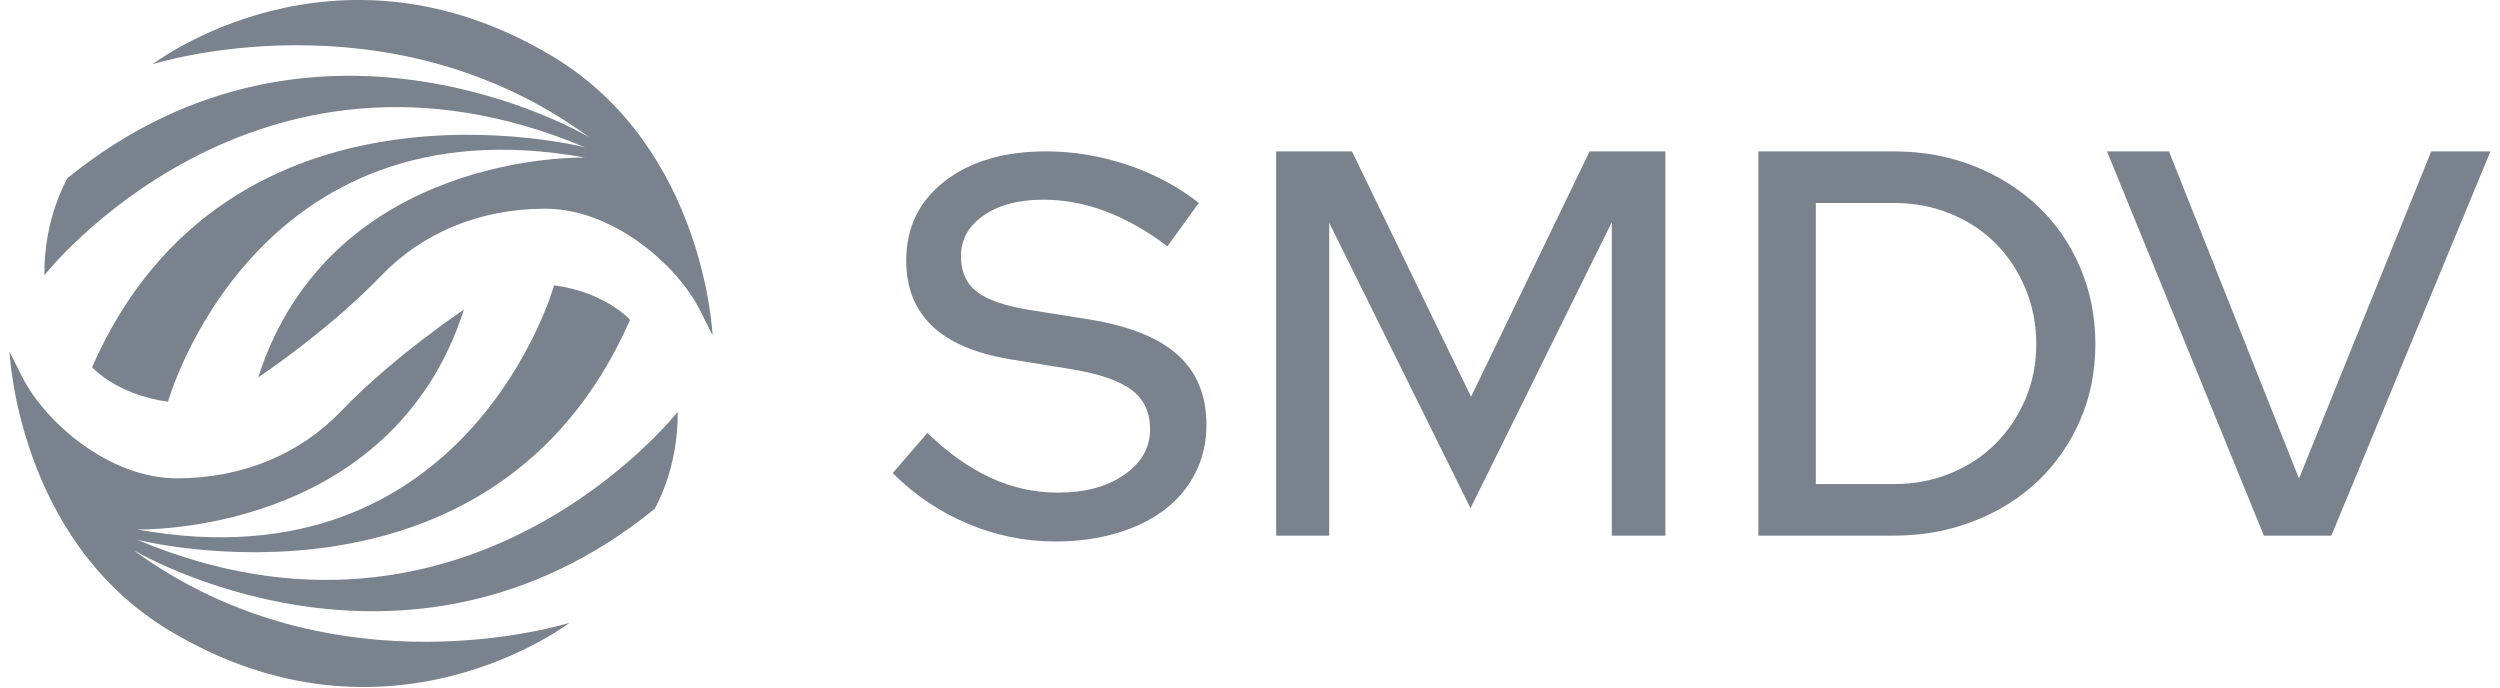
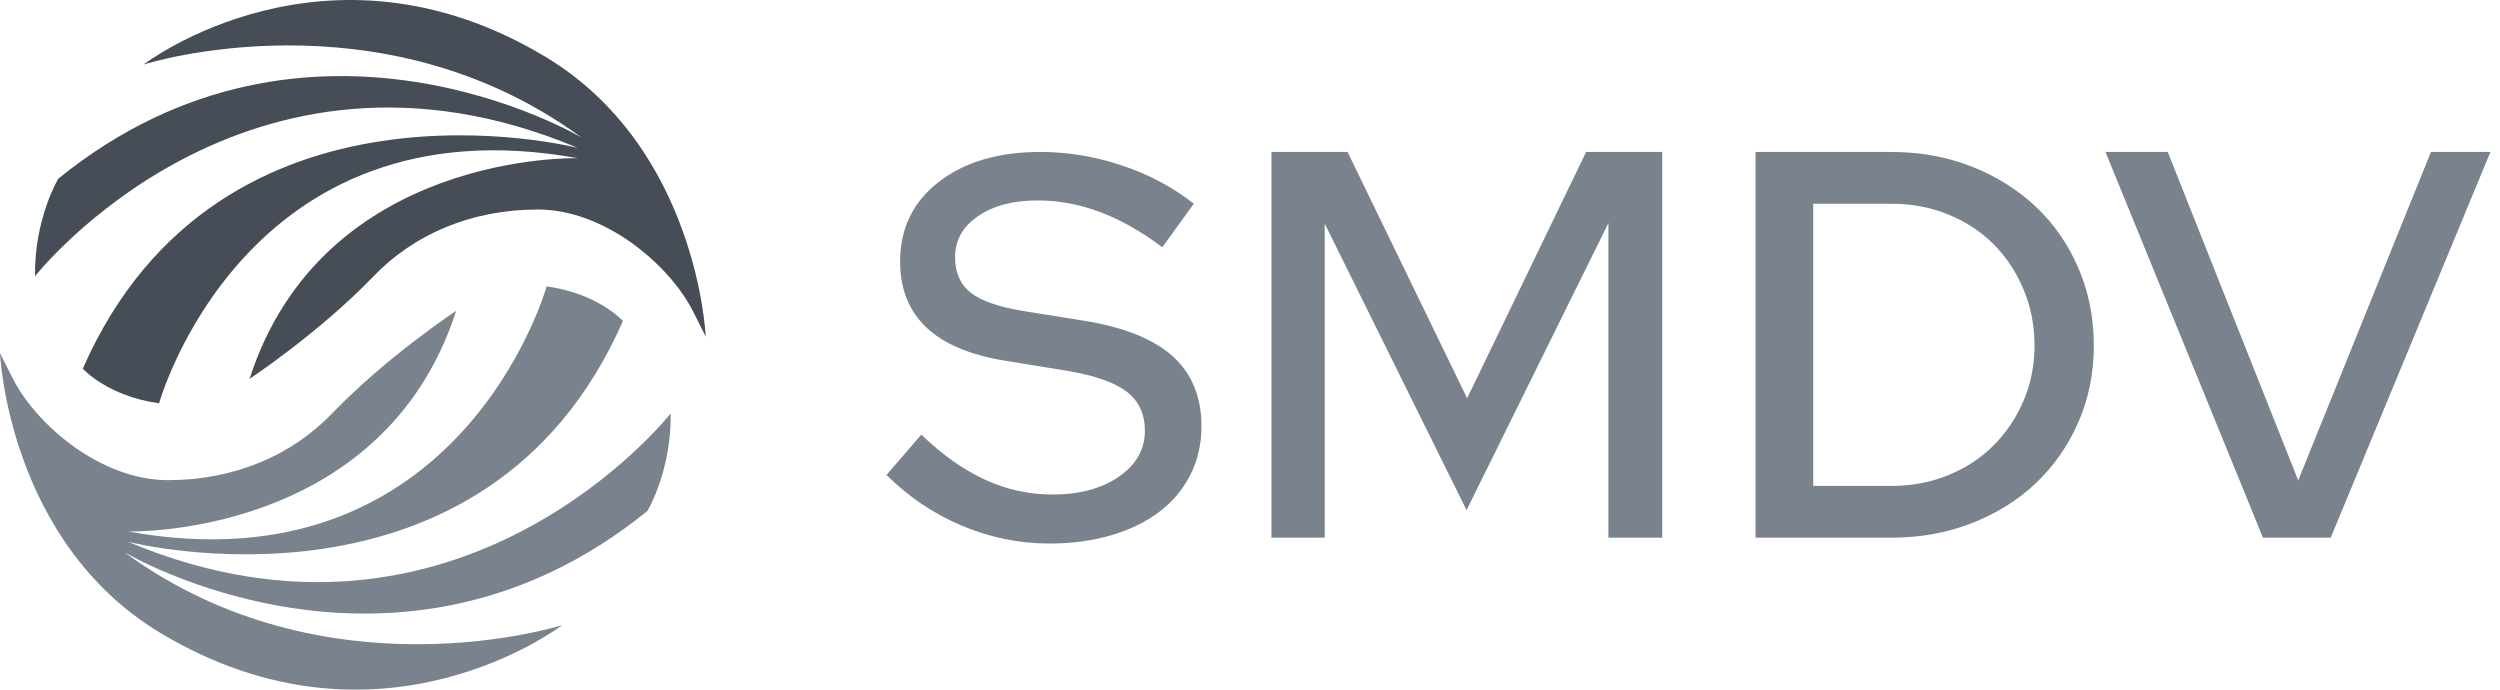
- <svg xmlns="http://www.w3.org/2000/svg" width="131" height="36" viewBox="0 0 131 36" fill="none">
-   <path fill-rule="evenodd" clip-rule="evenodd" d="M46.776 24.791L48.594 22.687C49.673 23.73 50.775 24.511 51.901 25.032C53.028 25.554 54.206 25.814 55.437 25.814C56.856 25.814 58.016 25.502 58.915 24.876C59.814 24.251 60.264 23.455 60.264 22.488C60.264 21.616 59.951 20.939 59.327 20.455C58.702 19.972 57.67 19.607 56.232 19.361L52.91 18.821C51.092 18.517 49.734 17.935 48.835 17.072C47.936 16.21 47.486 15.068 47.486 13.647C47.486 11.922 48.158 10.538 49.502 9.496C50.846 8.453 52.616 7.932 54.812 7.932C56.232 7.932 57.642 8.164 59.043 8.629C60.444 9.093 61.702 9.761 62.819 10.633L61.172 12.907C60.093 12.092 59.014 11.481 57.935 11.074C56.856 10.666 55.768 10.463 54.67 10.463C53.383 10.463 52.342 10.737 51.547 11.287C50.752 11.837 50.354 12.547 50.354 13.419C50.354 14.234 50.629 14.855 51.178 15.281C51.726 15.708 52.635 16.025 53.903 16.234L57.112 16.745C59.194 17.087 60.732 17.707 61.726 18.608C62.72 19.508 63.217 20.725 63.217 22.261C63.217 23.17 63.027 24.004 62.649 24.762C62.27 25.52 61.735 26.165 61.044 26.696C60.353 27.226 59.516 27.639 58.532 27.932C57.547 28.226 56.468 28.373 55.295 28.373C53.705 28.373 52.171 28.06 50.695 27.435C49.218 26.809 47.912 25.928 46.776 24.791Z" fill="#7A828D" />
-   <path fill-rule="evenodd" clip-rule="evenodd" d="M77.055 26.63L69.651 11.672V28.068H66.87V7.932H70.842L77.083 20.79L83.296 7.932H87.268V28.068H84.459V11.643L77.055 26.63Z" fill="#7A828D" />
-   <path fill-rule="evenodd" clip-rule="evenodd" d="M92.139 28.068V7.932H99.22C100.729 7.932 102.129 8.186 103.419 8.694C104.709 9.203 105.827 9.903 106.773 10.794C107.719 11.686 108.46 12.755 108.995 14.002C109.529 15.248 109.797 16.591 109.797 18.029C109.797 19.467 109.529 20.8 108.995 22.027C108.46 23.255 107.724 24.314 106.787 25.206C105.851 26.097 104.733 26.797 103.434 27.305C102.134 27.814 100.729 28.068 99.22 28.068H92.139ZM99.277 10.636H95.149V25.364H99.277C100.309 25.364 101.284 25.177 102.201 24.803C103.118 24.429 103.907 23.911 104.566 23.25C105.225 22.588 105.746 21.811 106.128 20.92C106.51 20.028 106.701 19.064 106.701 18.029C106.701 16.993 106.51 16.02 106.128 15.109C105.746 14.198 105.225 13.412 104.566 12.751C103.907 12.089 103.118 11.571 102.201 11.197C101.284 10.823 100.309 10.636 99.277 10.636Z" fill="#7A828D" />
-   <path fill-rule="evenodd" clip-rule="evenodd" d="M118.628 28.068L110.406 7.932H113.655L120.468 25.076L127.395 7.932H130.5L122.163 28.068H118.628Z" fill="#7A828D" />
-   <path fill-rule="evenodd" clip-rule="evenodd" d="M37.338 17.568C37.338 17.568 36.929 7.752 28.974 2.965C17.506 -3.934 7.994 3.367 7.994 3.367C7.994 3.367 20.297 -0.563 30.862 7.185C30.862 7.185 16.658 -1.313 3.542 9.329C3.542 9.329 2.287 11.411 2.328 14.419C2.328 14.419 13.323 0.42 30.66 7.721C30.66 7.721 11.985 2.922 4.824 19.242C4.824 19.242 6.087 20.676 8.804 21.051C8.804 21.051 13.256 5.109 30.66 8.257C30.66 8.257 17.364 7.875 13.526 19.778C13.526 19.778 17.168 17.367 20.002 14.419C22.078 12.26 25.061 10.936 28.569 10.936C32.077 10.936 35.438 13.823 36.664 16.228L37.338 17.568Z" fill="#7A828D" />
-   <path fill-rule="evenodd" clip-rule="evenodd" d="M0.5 18.432C0.5 18.432 0.909 28.248 8.865 33.034C20.333 39.934 29.844 32.633 29.844 32.633C29.844 32.633 17.542 36.563 6.976 28.815C6.976 28.815 21.18 37.313 34.297 26.671C34.297 26.671 35.551 24.589 35.511 21.58C35.511 21.58 24.515 35.58 7.178 28.279C7.178 28.279 25.853 33.078 33.015 16.758C33.015 16.758 31.752 15.324 29.035 14.949C29.035 14.949 24.583 30.891 7.178 27.743C7.178 27.743 20.475 28.125 24.313 16.222C24.313 16.222 20.67 18.633 17.837 21.58C15.761 23.74 12.777 25.064 9.27 25.064C5.762 25.064 2.401 22.177 1.175 19.772L0.5 18.432Z" fill="#7A828D" />
+ <svg xmlns="http://www.w3.org/2000/svg" width="87" height="24" viewBox="0 0 87 24" fill="none">
+   <path fill-rule="evenodd" clip-rule="evenodd" d="M30.851 16.527L32.062 15.125C32.782 15.82 33.517 16.341 34.268 16.688C35.019 17.036 35.804 17.209 36.624 17.209C37.571 17.209 38.344 17.001 38.943 16.584C39.543 16.167 39.842 15.636 39.842 14.992C39.842 14.411 39.634 13.959 39.218 13.637C38.801 13.315 38.114 13.072 37.154 12.907L34.94 12.547C33.728 12.345 32.823 11.956 32.223 11.382C31.624 10.807 31.324 10.045 31.324 9.098C31.324 7.948 31.772 7.026 32.668 6.331C33.564 5.636 34.744 5.288 36.208 5.288C37.154 5.288 38.095 5.443 39.028 5.753C39.962 6.062 40.801 6.507 41.546 7.089L40.448 8.605C39.729 8.062 39.01 7.654 38.29 7.382C37.571 7.111 36.845 6.975 36.113 6.975C35.255 6.975 34.561 7.158 34.031 7.525C33.501 7.891 33.236 8.365 33.236 8.946C33.236 9.489 33.419 9.903 33.785 10.188C34.151 10.472 34.757 10.683 35.602 10.822L37.741 11.164C39.129 11.391 40.155 11.805 40.817 12.405C41.48 13.005 41.811 13.817 41.811 14.84C41.811 15.447 41.685 16.003 41.432 16.508C41.18 17.014 40.824 17.443 40.363 17.797C39.902 18.151 39.344 18.426 38.688 18.622C38.032 18.817 37.312 18.915 36.53 18.915C35.47 18.915 34.447 18.707 33.463 18.29C32.479 17.873 31.608 17.285 30.851 16.527Z" fill="#7A828D" />
+   <path fill-rule="evenodd" clip-rule="evenodd" d="M51.036 17.753L46.1 7.781V18.712H44.247V5.288H46.895L51.056 13.86L55.197 5.288H57.845V18.712H55.973V7.762L51.036 17.753Z" fill="#7A828D" />
+   <path fill-rule="evenodd" clip-rule="evenodd" d="M61.093 18.712V5.288H65.813C66.82 5.288 67.753 5.458 68.613 5.796C69.473 6.135 70.218 6.602 70.849 7.196C71.48 7.791 71.973 8.503 72.33 9.334C72.686 10.165 72.865 11.06 72.865 12.019C72.865 12.978 72.686 13.867 72.33 14.685C71.973 15.503 71.482 16.209 70.858 16.804C70.234 17.398 69.489 17.865 68.622 18.204C67.756 18.543 66.82 18.712 65.813 18.712H61.093ZM65.852 7.091H63.1V16.909H65.852C66.539 16.909 67.189 16.785 67.8 16.535C68.412 16.286 68.938 15.941 69.377 15.5C69.817 15.059 70.164 14.541 70.419 13.947C70.674 13.352 70.801 12.71 70.801 12.019C70.801 11.329 70.674 10.68 70.419 10.073C70.164 9.466 69.817 8.941 69.377 8.5C68.938 8.059 68.412 7.714 67.8 7.465C67.189 7.215 66.539 7.091 65.852 7.091Z" fill="#7A828D" />
+   <path fill-rule="evenodd" clip-rule="evenodd" d="M78.752 18.712L73.271 5.288H75.437L79.978 16.718L84.597 5.288H86.667L81.109 18.712H78.752Z" fill="#7A828D" />
+   <path fill-rule="evenodd" clip-rule="evenodd" d="M24.559 11.712C24.559 11.712 24.286 5.168 18.982 1.977C11.337 -2.622 4.996 2.245 4.996 2.245C4.996 2.245 13.198 -0.375 20.242 4.79C20.242 4.79 10.772 -0.875 2.028 6.219C2.028 6.219 1.191 7.608 1.218 9.613C1.218 9.613 8.549 0.28 20.107 5.148C20.107 5.148 7.657 1.948 2.882 12.828C2.882 12.828 3.724 13.784 5.536 14.034C5.536 14.034 8.504 3.406 20.107 5.505C20.107 5.505 11.242 5.25 8.684 13.185C8.684 13.185 11.112 11.578 13.001 9.613C14.385 8.173 16.374 7.291 18.713 7.291C21.051 7.291 23.292 9.215 24.109 10.819L24.559 11.712Z" fill="#464D57" />
+   <path fill-rule="evenodd" clip-rule="evenodd" d="M0 12.288C0 12.288 0.273 18.832 5.577 22.023C13.222 26.622 19.563 21.755 19.563 21.755C19.563 21.755 11.361 24.375 4.317 19.21C4.317 19.21 13.787 24.875 22.531 17.781C22.531 17.781 23.368 16.392 23.34 14.387C23.34 14.387 16.01 23.72 4.452 18.852C4.452 18.852 16.902 22.052 21.677 11.172C21.677 11.172 20.834 10.216 19.023 9.966C19.023 9.966 16.055 20.594 4.452 18.495C4.452 18.495 13.316 18.75 15.875 10.815C15.875 10.815 13.447 12.422 11.558 14.387C10.174 15.827 8.185 16.709 5.846 16.709C3.508 16.709 1.267 14.785 0.45 13.181L0 12.288Z" fill="#7A828D" />
</svg>
